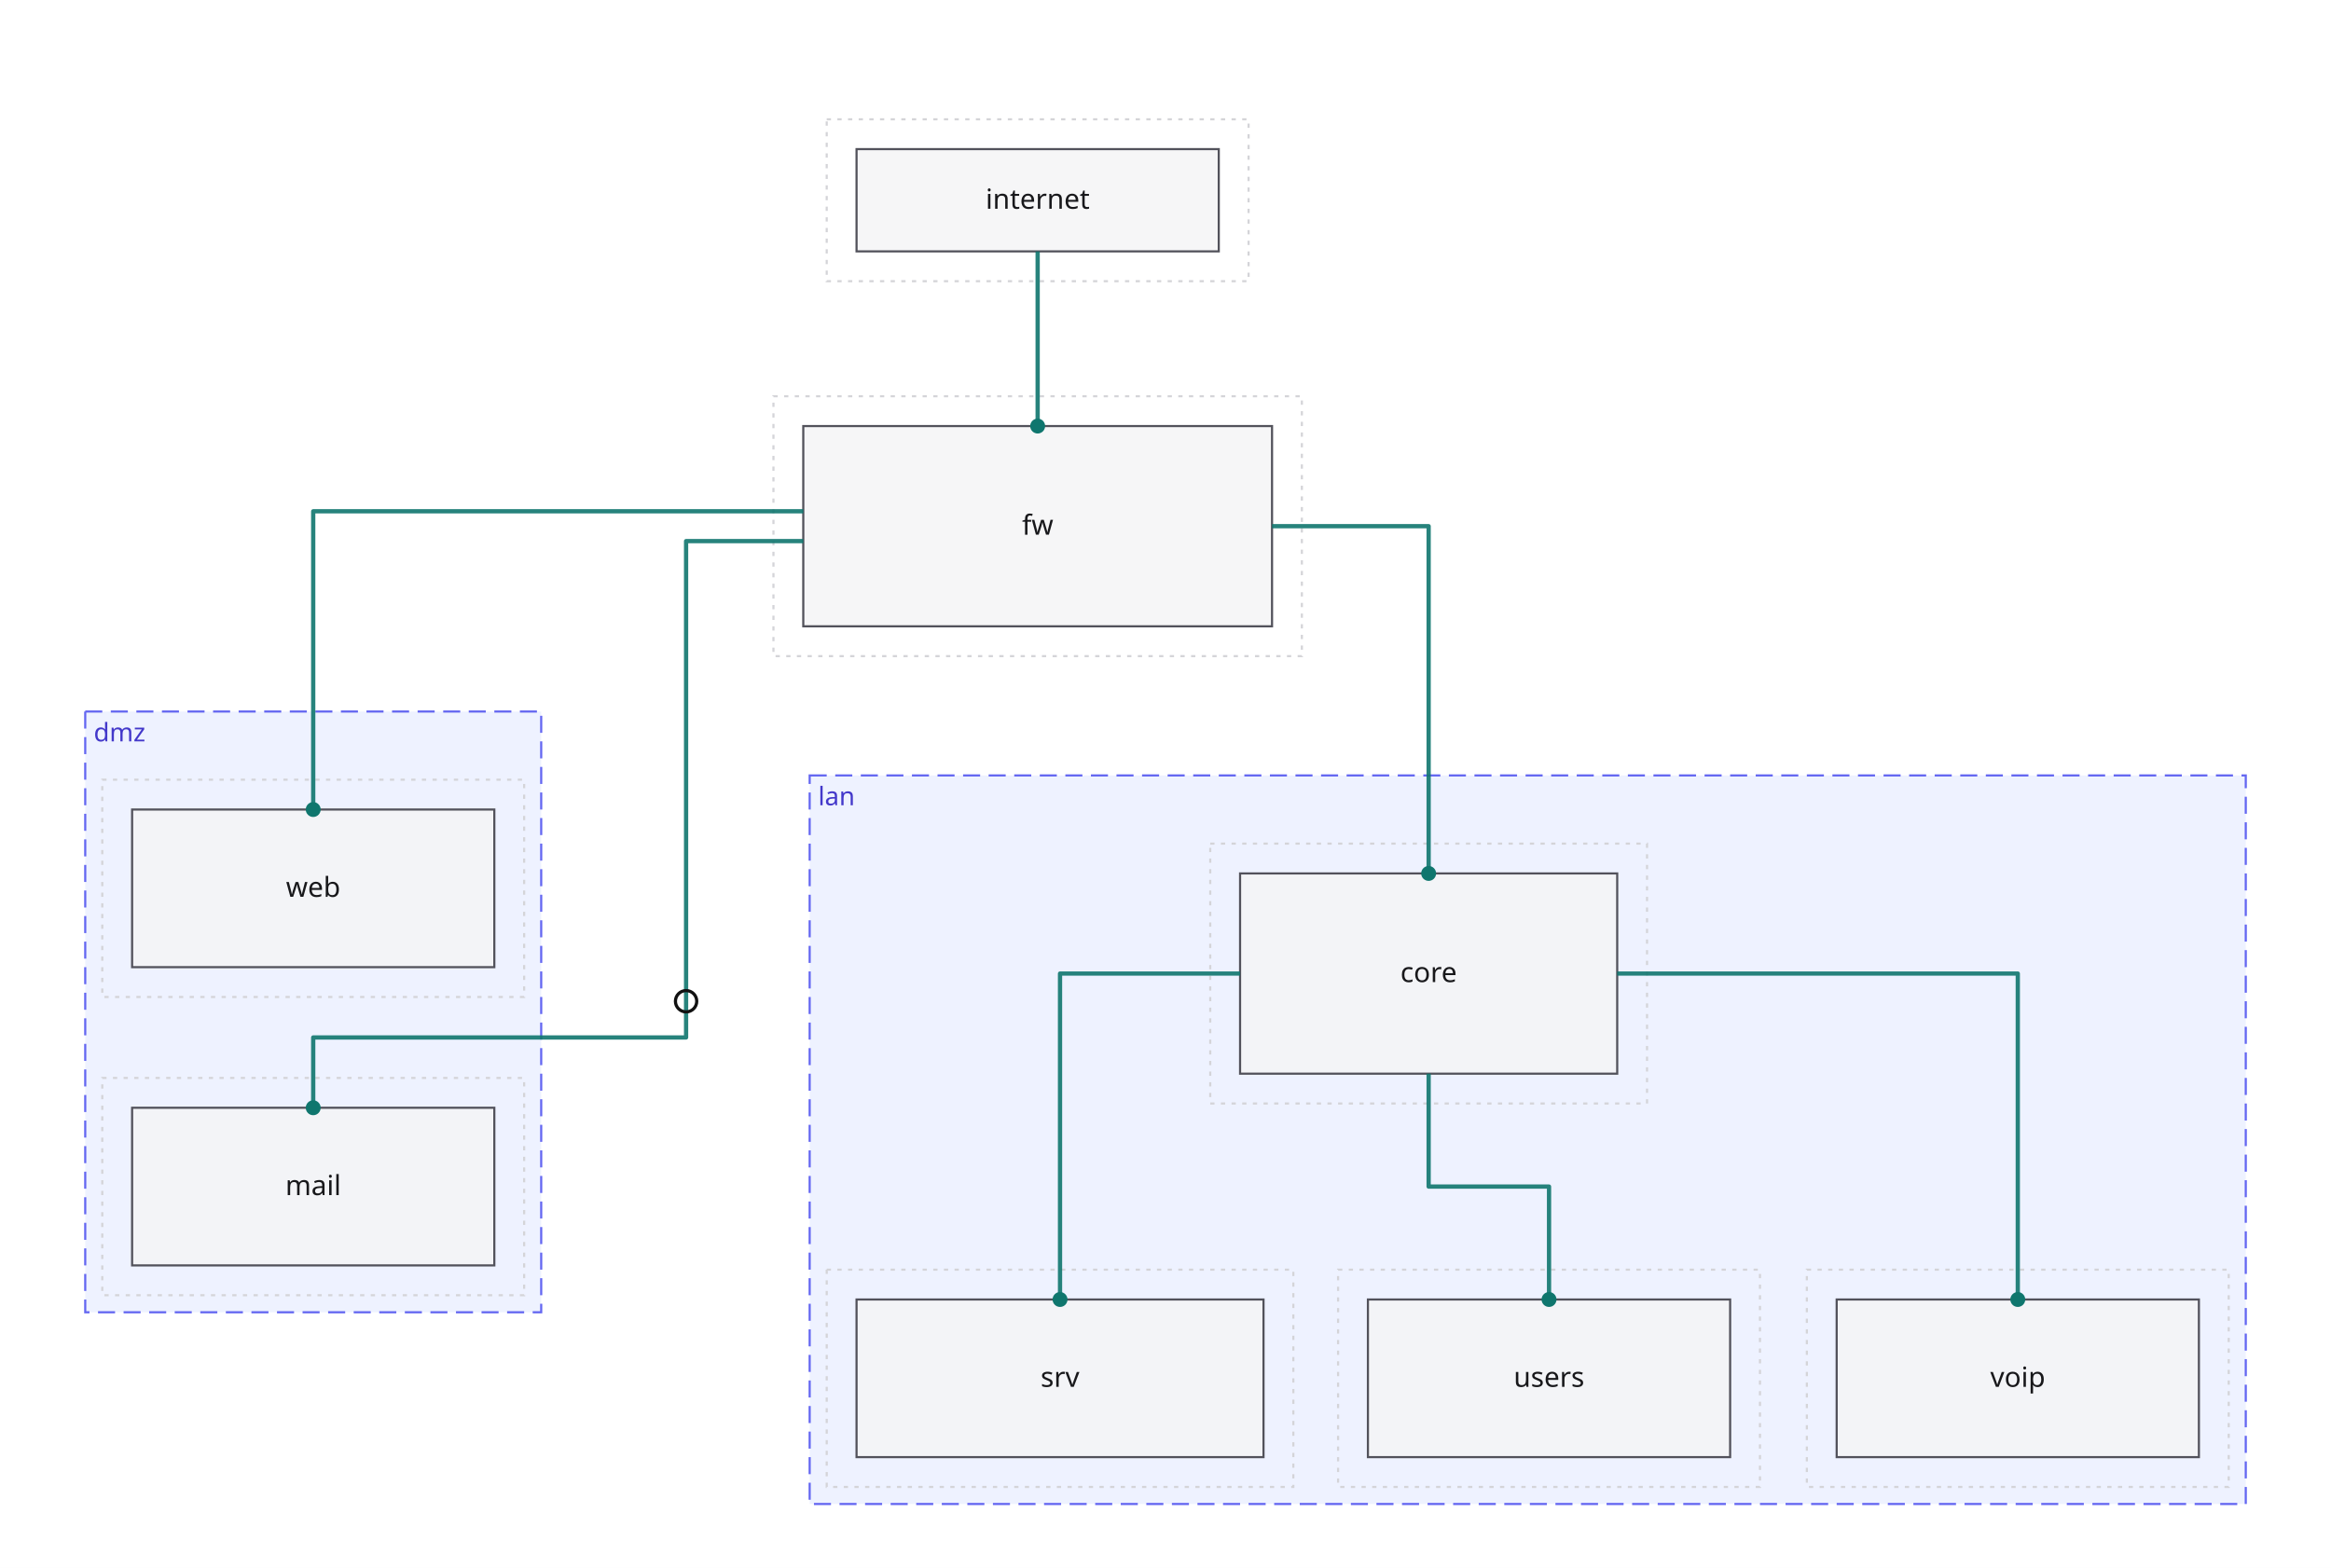
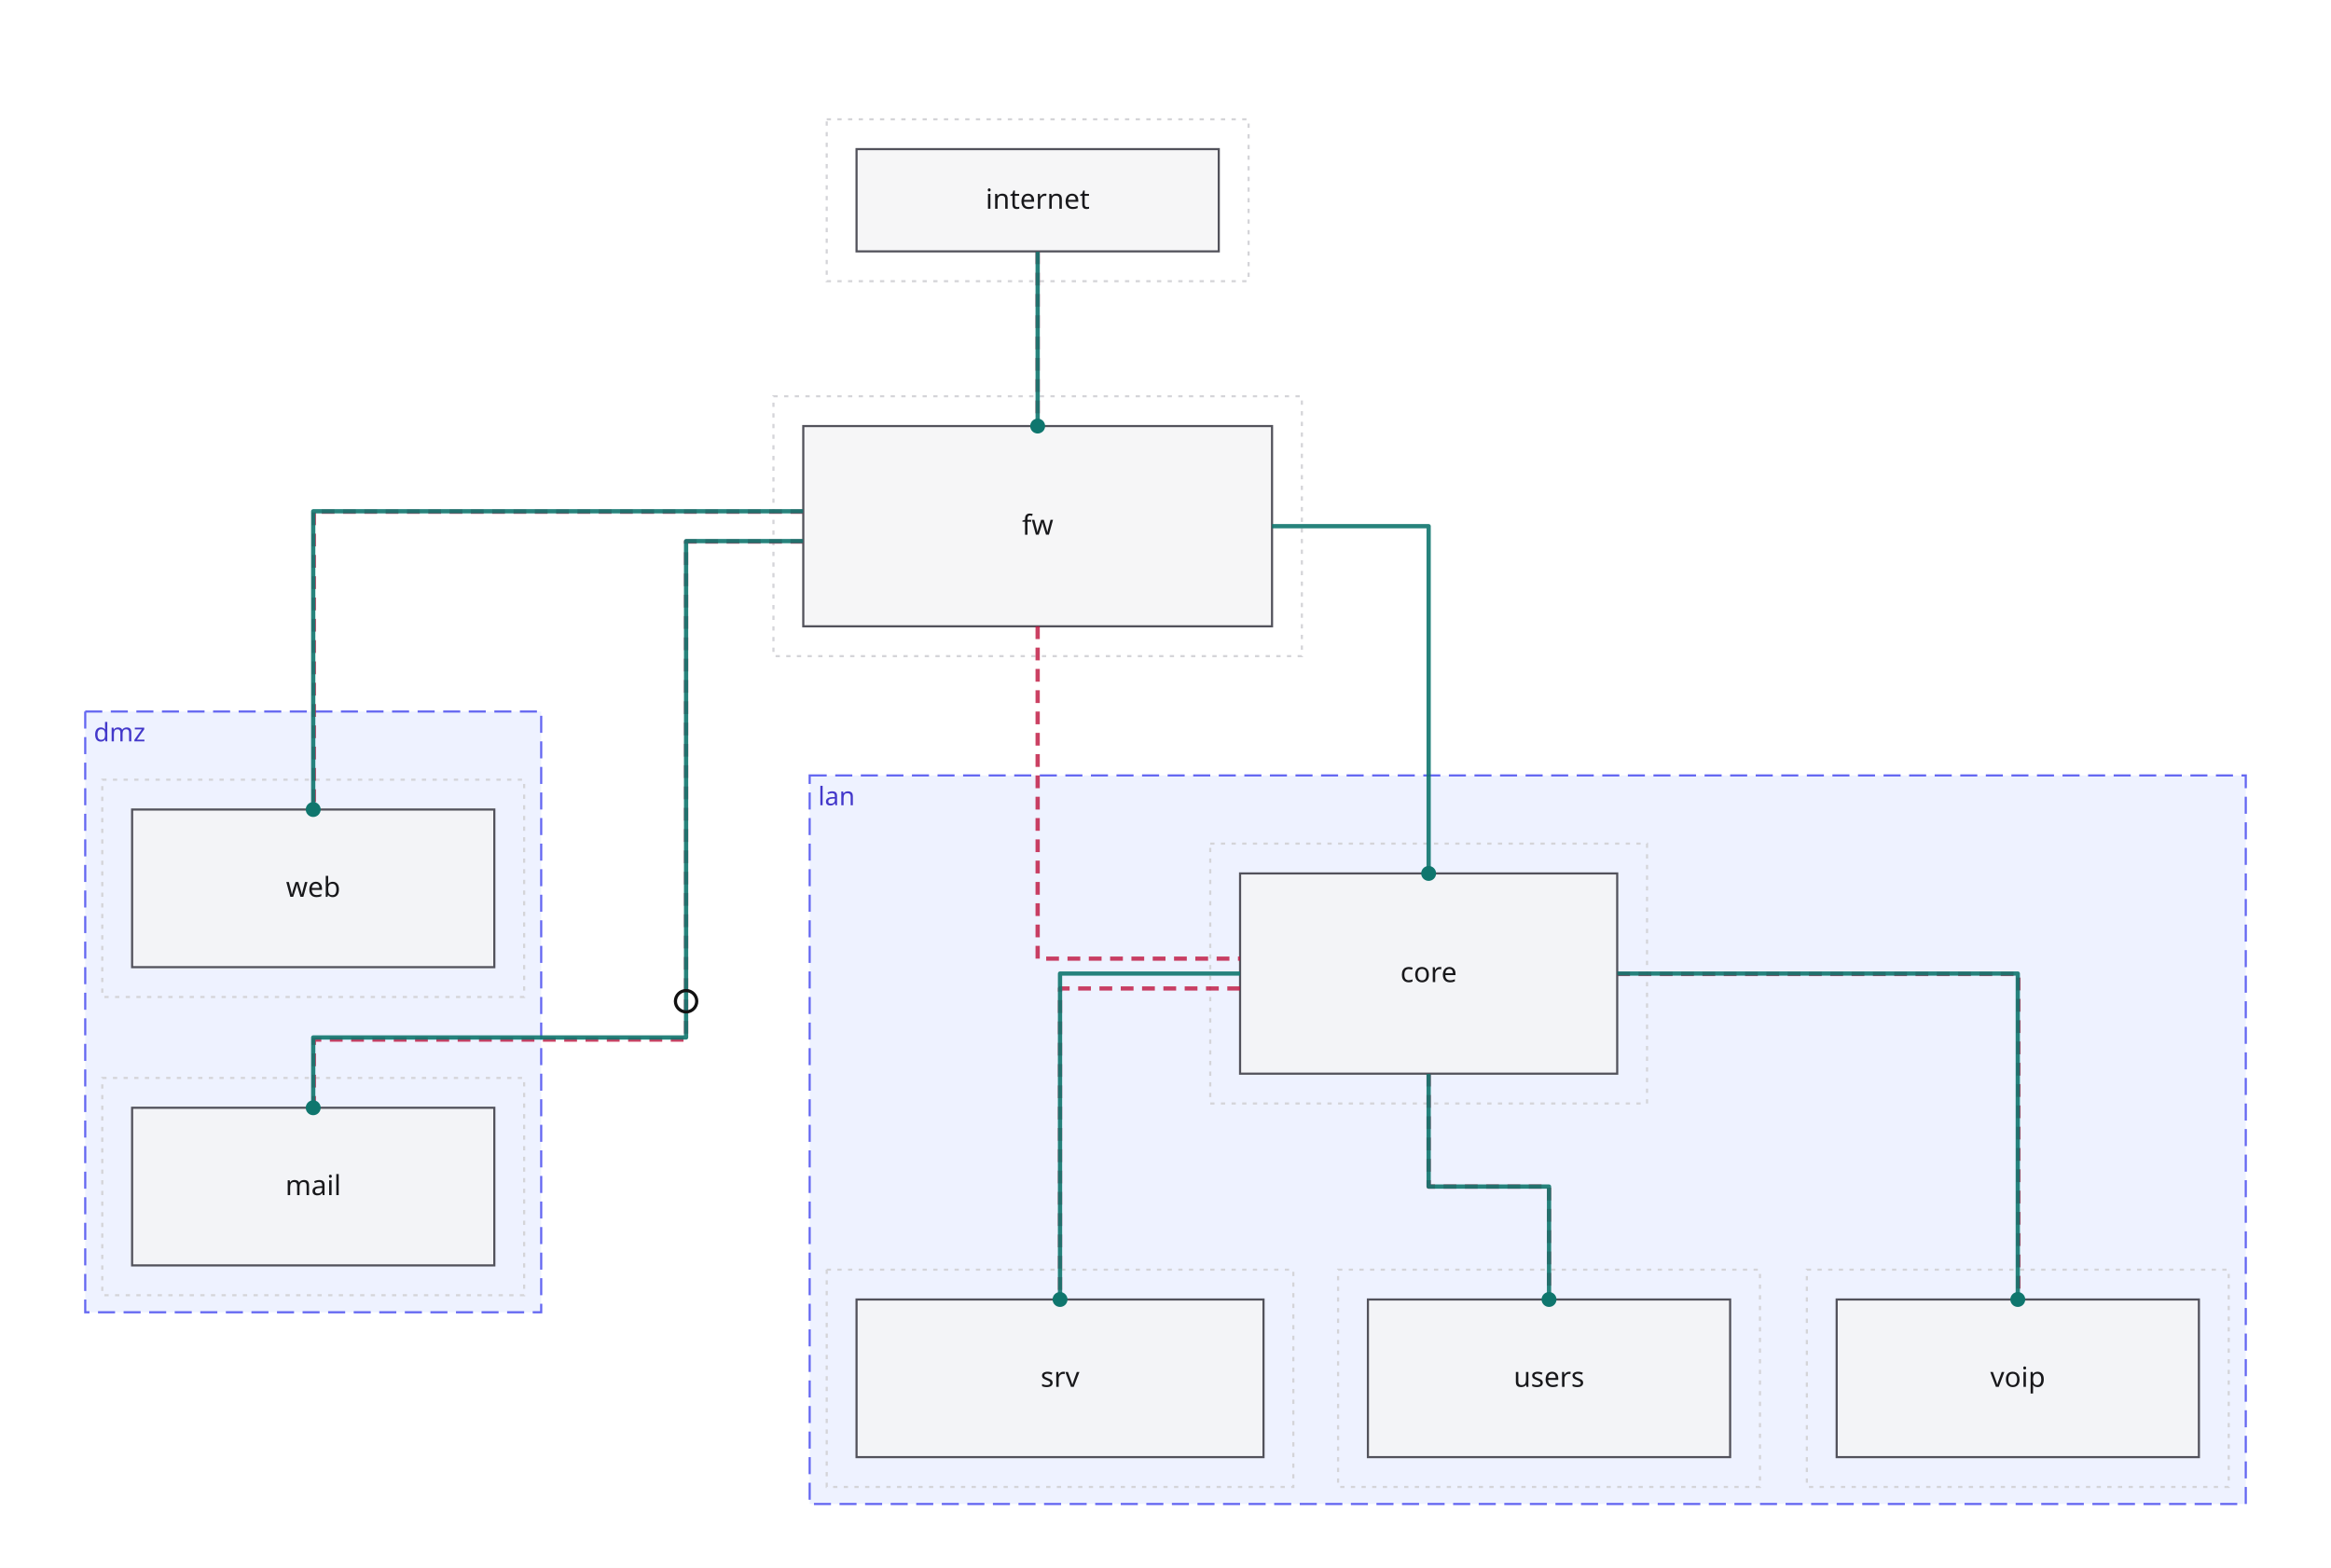
<svg xmlns="http://www.w3.org/2000/svg" viewBox="-22 -50 1094 736" width="1094" height="736" font-family="sans-serif">
  <rect x="-22" y="-50" width="1094" height="736" fill="#fff" />
  <text x="-14" y="-24" font-size="20" font-weight="bold" fill="#111" />
  <text x="-14" y="-4" font-size="13" fill="#444" />
  <rect x="18.0" y="284.0" width="214.0" height="282.0" fill="#eef2ff" stroke="#6366f1" stroke-dasharray="8 4" />
  <text x="22.0" y="298.0" font-size="12" fill="#4338ca">dmz</text>
  <rect x="358.0" y="314.0" width="674.0" height="342.0" fill="#eef2ff" stroke="#6366f1" stroke-dasharray="8 4" />
  <text x="362.0" y="328.0" font-size="12" fill="#4338ca">lan</text>
  <rect x="366.0" y="6.0" width="198.0" height="76.0" fill="none" stroke="#d4d4d8" stroke-dasharray="2 3" />
  <rect x="380.0" y="20.0" width="170.0" height="48.0" fill="#f4f4f5" fill-opacity="0.85" stroke="#52525b" />
  <text x="465.0" y="48.0" font-size="13" text-anchor="middle" fill="#18181b">internet</text>
  <rect x="341.0" y="136.0" width="248.0" height="122.0" fill="none" stroke="#d4d4d8" stroke-dasharray="2 3" />
  <rect x="355.0" y="150.0" width="220.0" height="94.0" fill="#f4f4f5" fill-opacity="0.85" stroke="#52525b" />
  <text x="465.0" y="201.0" font-size="13" text-anchor="middle" fill="#18181b">fw</text>
  <rect x="26.0" y="316.0" width="198.0" height="102.0" fill="none" stroke="#d4d4d8" stroke-dasharray="2 3" />
  <rect x="40.0" y="330.0" width="170.0" height="74.0" fill="#f4f4f5" fill-opacity="0.85" stroke="#52525b" />
  <text x="125.0" y="371.0" font-size="13" text-anchor="middle" fill="#18181b">web</text>
  <rect x="26.0" y="456.0" width="198.0" height="102.0" fill="none" stroke="#d4d4d8" stroke-dasharray="2 3" />
  <rect x="40.0" y="470.0" width="170.0" height="74.0" fill="#f4f4f5" fill-opacity="0.85" stroke="#52525b" />
  <text x="125.0" y="511.0" font-size="13" text-anchor="middle" fill="#18181b">mail</text>
  <rect x="546.0" y="346.0" width="205.0" height="122.0" fill="none" stroke="#d4d4d8" stroke-dasharray="2 3" />
  <rect x="560.0" y="360.0" width="177.0" height="94.0" fill="#f4f4f5" fill-opacity="0.85" stroke="#52525b" />
  <text x="648.5" y="411.0" font-size="13" text-anchor="middle" fill="#18181b">core</text>
  <rect x="366.0" y="546.0" width="219.0" height="102.0" fill="none" stroke="#d4d4d8" stroke-dasharray="2 3" />
  <rect x="380.0" y="560.0" width="191.0" height="74.0" fill="#f4f4f5" fill-opacity="0.85" stroke="#52525b" />
  <text x="475.5" y="601.0" font-size="13" text-anchor="middle" fill="#18181b">srv</text>
  <rect x="606.0" y="546.0" width="198.0" height="102.0" fill="none" stroke="#d4d4d8" stroke-dasharray="2 3" />
  <rect x="620.0" y="560.0" width="170.0" height="74.0" fill="#f4f4f5" fill-opacity="0.85" stroke="#52525b" />
  <text x="705.0" y="601.0" font-size="13" text-anchor="middle" fill="#18181b">users</text>
  <rect x="826.0" y="546.0" width="198.0" height="102.0" fill="none" stroke="#d4d4d8" stroke-dasharray="2 3" />
  <rect x="840.0" y="560.0" width="170.0" height="74.0" fill="#f4f4f5" fill-opacity="0.85" stroke="#52525b" />
  <text x="925.0" y="601.0" font-size="13" text-anchor="middle" fill="#18181b">voip</text>
+   <polyline points="560.0,414.0 475.5,414.0 475.5,560.0" fill="none" stroke="#be123c" stroke-width="2" stroke-linejoin="round" stroke-dasharray="6 4" opacity="0.8" />
+   <polyline points="648.5,454.0 648.5,507.0 705.0,507.0 705.0,560.0" fill="none" stroke="#be123c" stroke-width="2" stroke-linejoin="round" stroke-dasharray="6 4" opacity="0.8" />
+   <polyline points="737.0,407.2 925.3,407.2 925.3,560.0" fill="none" stroke="#be123c" stroke-width="2" stroke-linejoin="round" stroke-dasharray="6 4" opacity="0.8" />
+   <polyline points="465.0,244.0 465.0,400.0 560.0,400.0" fill="none" stroke="#be123c" stroke-width="2" stroke-linejoin="round" stroke-dasharray="6 4" opacity="0.8" />
+   <polyline points="355.0,204.2 300.0,204.2 300.0,438.0 125.3,438.0 125.3,470.0" fill="none" stroke="#be123c" stroke-width="2" stroke-linejoin="round" stroke-dasharray="6 4" opacity="0.8" />
+   <polyline points="355.0,190.2 125.3,190.2 125.3,330.0" fill="none" stroke="#be123c" stroke-width="2" stroke-linejoin="round" stroke-dasharray="6 4" opacity="0.8" />
+   <polyline points="465.0,68.0 465.0,150.0" fill="none" stroke="#be123c" stroke-width="2" stroke-linejoin="round" stroke-dasharray="6 4" opacity="0.8" />
  <polyline points="465.0,68.0 465.0,150.0" fill="none" stroke="#0f766e" stroke-width="2" stroke-linejoin="round" opacity="0.9" />
  <circle cx="465.0" cy="150.0" r="3.5" fill="#0f766e" />
  <polyline points="355.0,190.0 125.0,190.0 125.0,330.0" fill="none" stroke="#0f766e" stroke-width="2" stroke-linejoin="round" opacity="0.9" />
  <circle cx="125.0" cy="330.0" r="3.5" fill="#0f766e" />
  <polyline points="355.0,204.0 300.0,204.0 300.0,437.0 125.0,437.0 125.0,470.0" fill="none" stroke="#0f766e" stroke-width="2" stroke-linejoin="round" opacity="0.9" />
  <circle cx="125.0" cy="470.0" r="3.5" fill="#0f766e" />
  <circle cx="300" cy="420" r="5" fill="none" stroke="#111" stroke-width="1.5" />
  <polyline points="575.0,197.0 648.5,197.0 648.5,360.0" fill="none" stroke="#0f766e" stroke-width="2" stroke-linejoin="round" opacity="0.9" />
  <circle cx="648.5" cy="360.0" r="3.5" fill="#0f766e" />
  <polyline points="560.0,407.0 475.5,407.0 475.5,560.0" fill="none" stroke="#0f766e" stroke-width="2" stroke-linejoin="round" opacity="0.9" />
  <circle cx="475.5" cy="560.0" r="3.5" fill="#0f766e" />
  <polyline points="648.5,454.0 648.5,507.0 705.0,507.0 705.0,560.0" fill="none" stroke="#0f766e" stroke-width="2" stroke-linejoin="round" opacity="0.9" />
  <circle cx="705.0" cy="560.0" r="3.5" fill="#0f766e" />
  <polyline points="737.0,407.0 925.0,407.0 925.0,560.0" fill="none" stroke="#0f766e" stroke-width="2" stroke-linejoin="round" opacity="0.9" />
  <circle cx="925.0" cy="560.0" r="3.5" fill="#0f766e" />
</svg>
